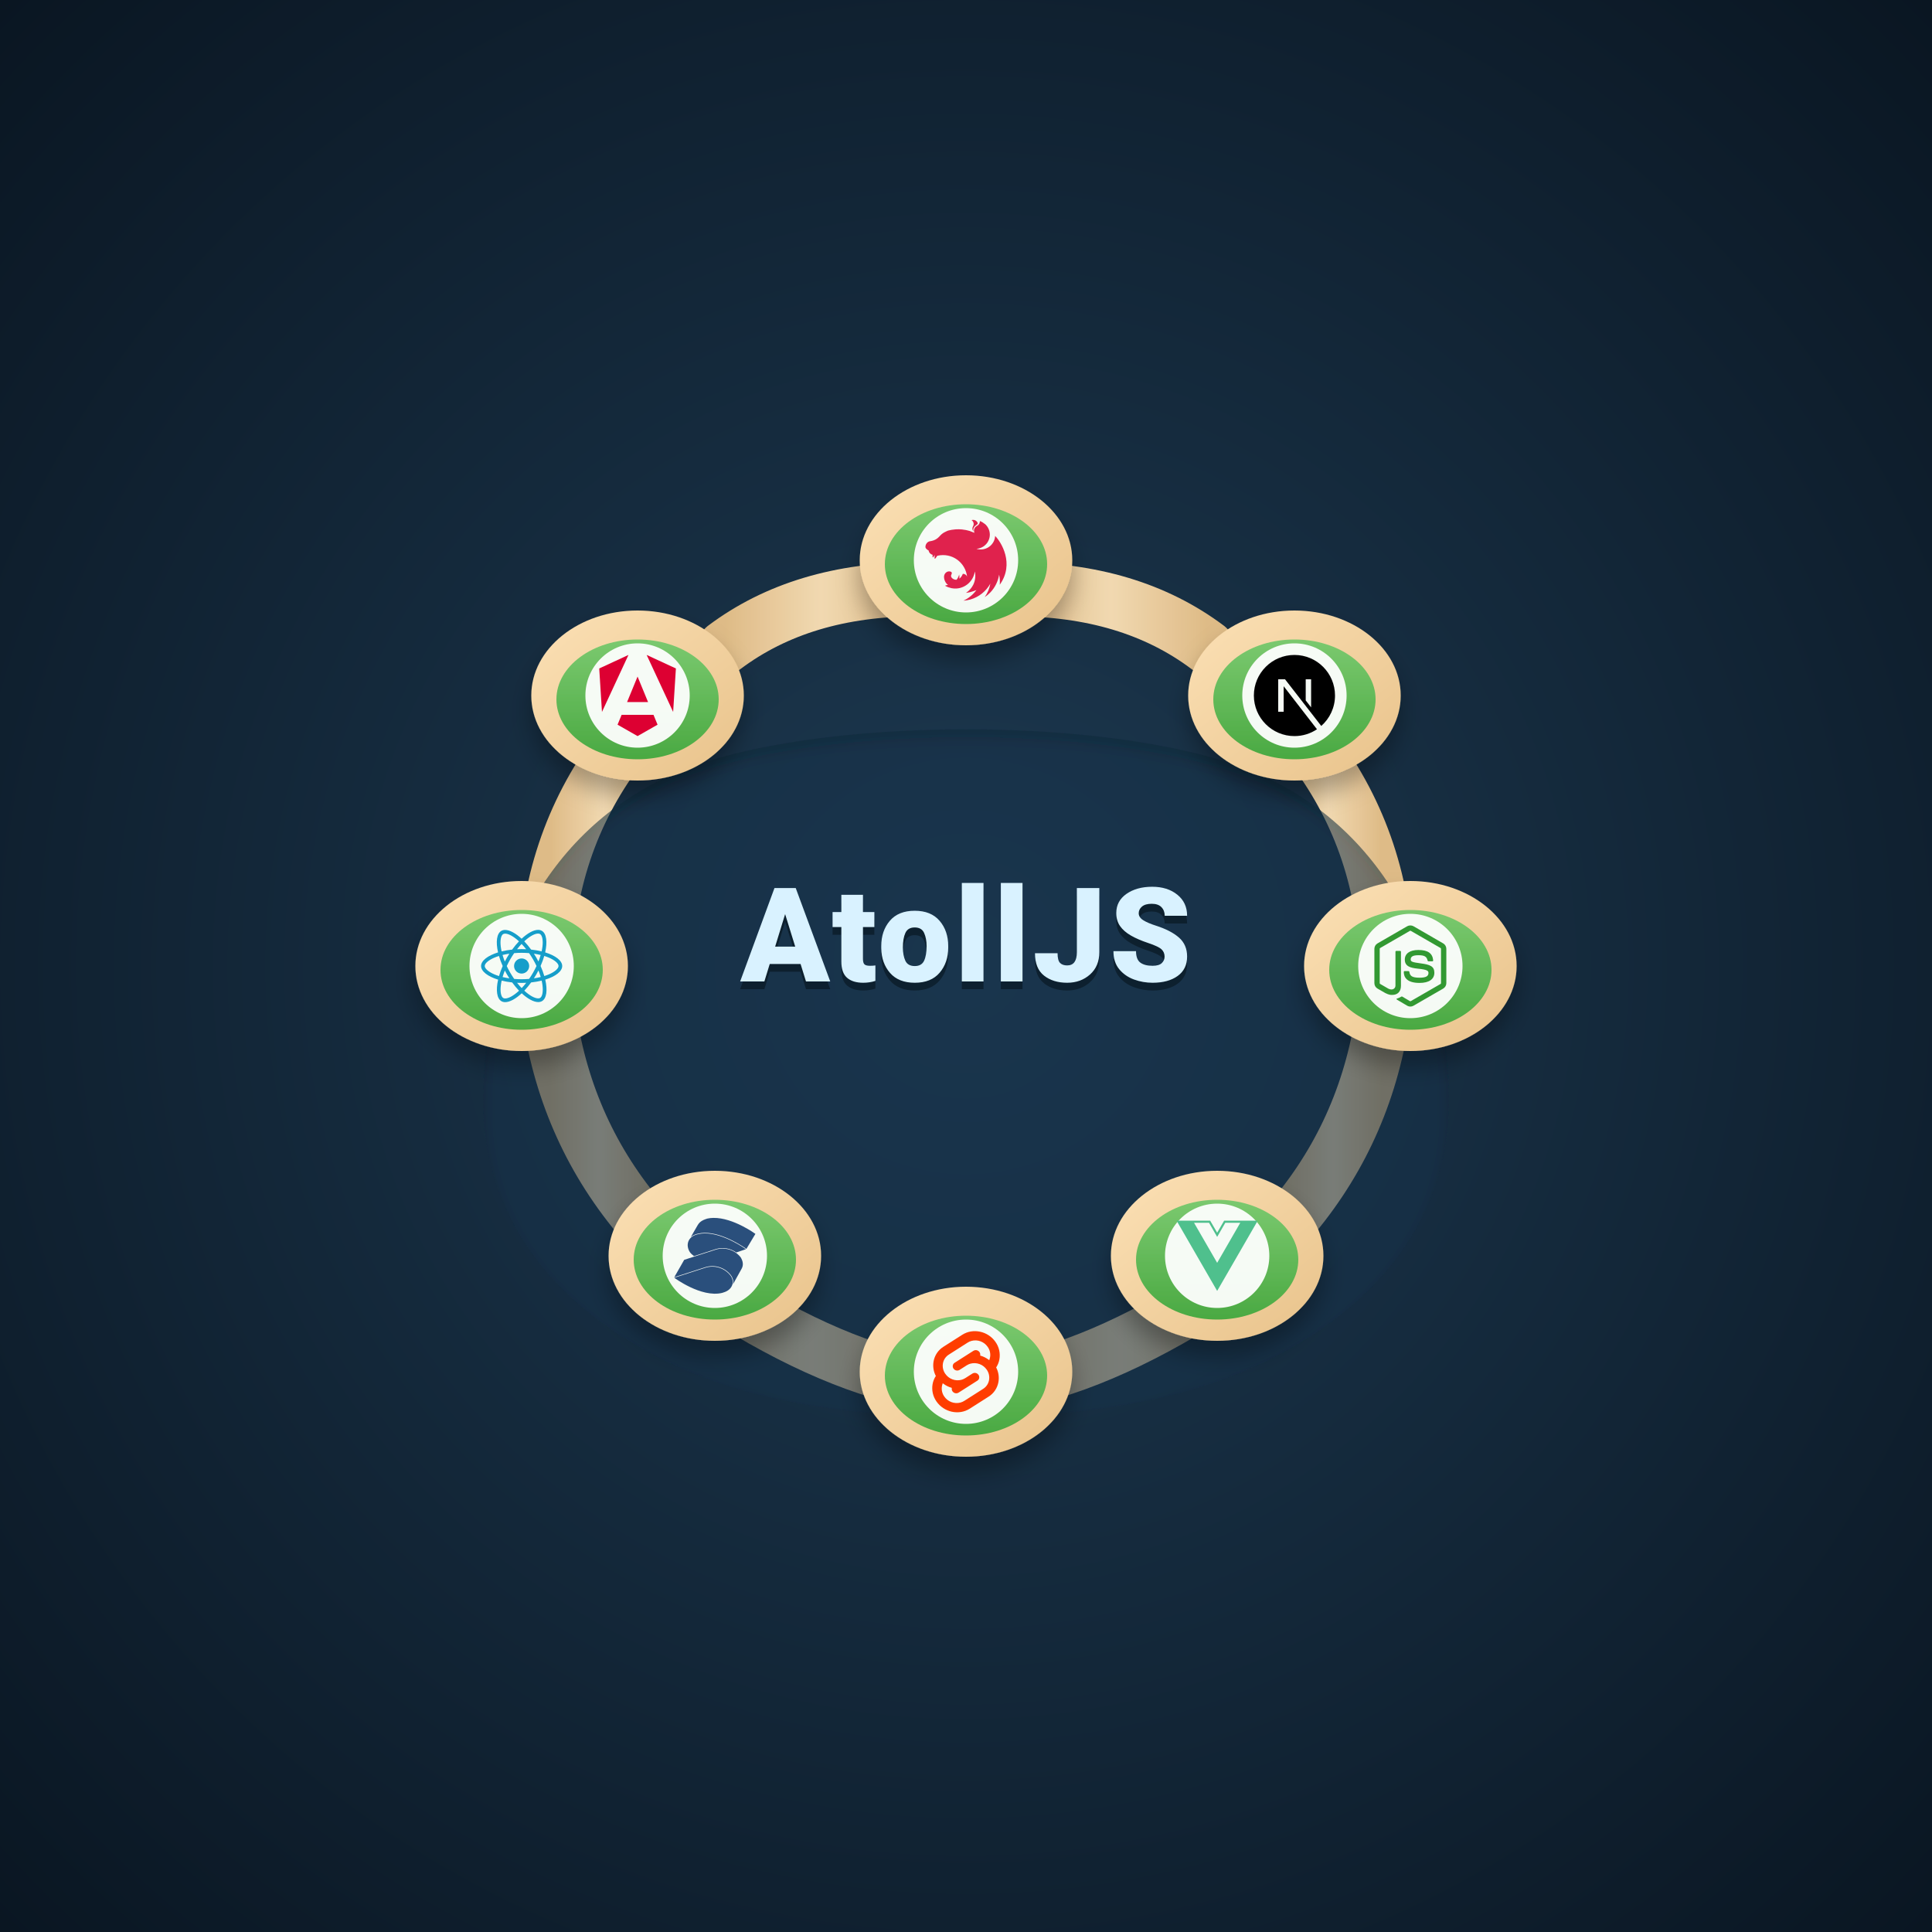
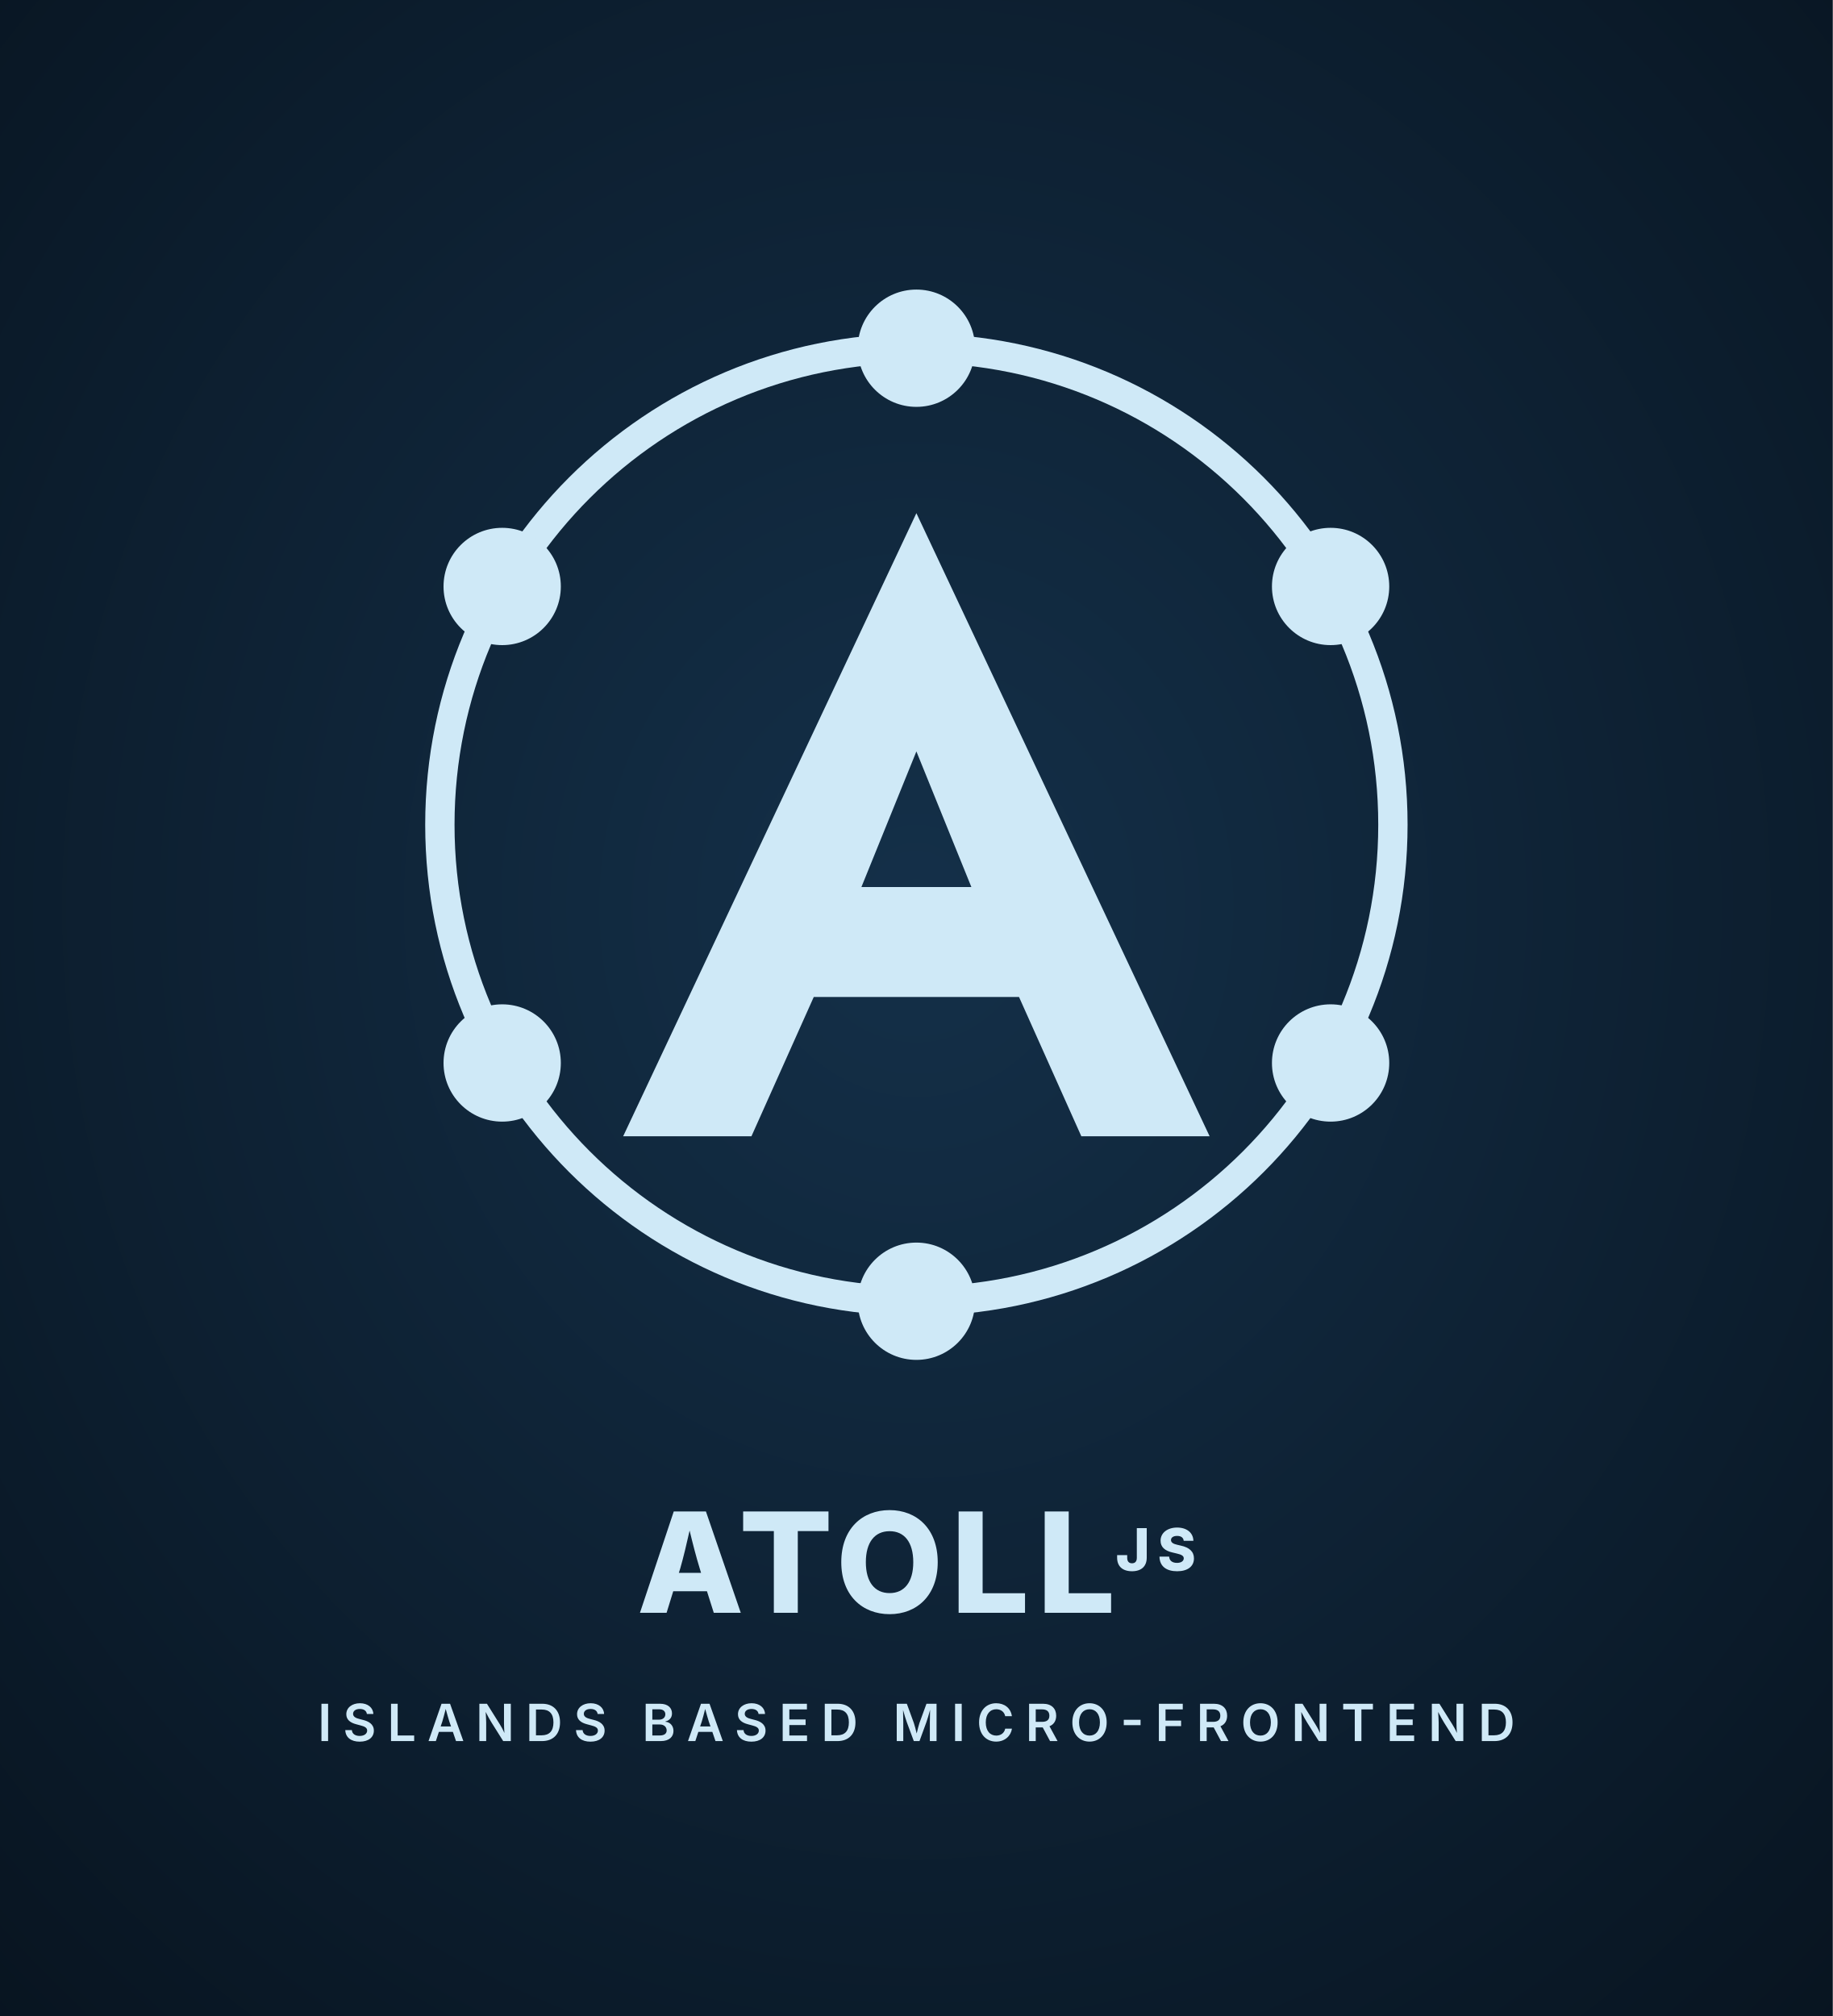
- <svg xmlns="http://www.w3.org/2000/svg" viewBox="0 0 1000 1000">
+ <svg xmlns="http://www.w3.org/2000/svg" viewBox="0 0 500 550">
  <defs>
-     <radialGradient id="oceanBg" cx="50%" cy="50%" r="70%" fx="50%" fy="50%">
-       <stop offset="0%" stop-color="#1d3a52" />
-       <stop offset="100%" stop-color="#0a1622" />
+     <radialGradient id="bg" cx="50%" cy="45%" r="75%">
+       <stop offset="0%" stop-color="#143049" />
+       <stop offset="100%" stop-color="#081420" />
    </radialGradient>
-     <linearGradient id="sandGrad" x1="0%" y1="0%" x2="100%" y2="100%">
-       <stop offset="0%" stop-color="#fce1b6" />
-       <stop offset="100%" stop-color="#e8c28a" />
-     </linearGradient>
-     <linearGradient id="grassGrad" x1="0%" y1="0%" x2="0%" y2="100%">
-       <stop offset="0%" stop-color="#7bc96f" />
-       <stop offset="100%" stop-color="#4aa942" />
-     </linearGradient>
-     <linearGradient id="bridgeGrad" x1="0%" y1="0%" x2="100%" y2="0%">
-       <stop offset="0%" stop-color="#e8c28a" />
-       <stop offset="50%" stop-color="#fce1b6" />
-       <stop offset="100%" stop-color="#e8c28a" />
-     </linearGradient>
-     <filter id="shadow" x="-20%" y="-20%" width="140%" height="140%">
-       <feDropShadow dx="0" dy="8" stdDeviation="6" flood-color="#020a12" flood-opacity="0.3" />
-     </filter>
-     <filter id="innerShadow" x="-10%" y="-10%" width="120%" height="120%">
-       <feOffset dx="0" dy="4" />
-       <feGaussianBlur stdDeviation="4" result="offset-blur" />
-       <feComposite operator="out" in="SourceGraphic" in2="offset-blur" result="inverse" />
-       <feFlood flood-color="#050d18" flood-opacity="0.5" result="color" />
-       <feComposite operator="in" in="color" in2="inverse" result="shadow" />
-       <feComposite operator="over" in="shadow" in2="SourceGraphic" />
-     </filter>
  </defs>
-   <rect width="1000" height="1000" fill="url(#oceanBg)" />
-   <g transform="translate(0, 150)">
-     <g fill="none" stroke="url(#bridgeGrad)" stroke-width="28" stroke-linecap="round" opacity="0.95">
-       <path d="M 525 155 Q 585 155 625 185" />
-       <path d="M 660 215 Q 705 260 715 320" />
-       <path d="M 715 380 Q 705 440 665 485" />
-       <path d="M 635 515 Q 575 555 525 565" />
-       <path d="M 475 565 Q 425 555 365 515" />
-       <path d="M 335 485 Q 295 440 285 380" />
-       <path d="M 285 320 Q 295 260 340 215" />
-       <path d="M 375 185 Q 415 155 475 155" />
-     </g>
-     <path d="M 350 250 C 420 220, 580 220, 650 250 C 720 280, 750 350, 750 420 C 750 490, 700 540, 630 565 C 560 590, 440 590, 370 565 C 300 540, 250 490, 250 420 C 250 350, 280 280, 350 250 Z" fill="#14304a" opacity="0.55" filter="url(#innerShadow)" />
-     <g filter="url(#shadow)">
-       <g transform="translate(500.0, 140.0)">
-         <ellipse cx="0" cy="0" rx="55" ry="44" fill="url(#sandGrad)" />
-         <ellipse cx="0" cy="2" rx="42" ry="31" fill="url(#grassGrad)" />
-         <circle r="27" fill="#ffffff" opacity="0.94" />
-         <g transform="translate(-21.0, -21.0) scale(1.75)">
-           <path d="M14.131.047c-.173 0-.334.037-.483.087.316.21.49.49.576.806.007.043.019.074.025.117a.681.681 0 0 1 .013.112c.024.545-.143.614-.26.936-.18.415-.13.861.086 1.22a.74.74 0 0 0 .074.137c-.235-1.568 1.073-1.803 1.314-2.293.019-.428-.334-.713-.613-.911a1.37 1.37 0 0 0-.732-.21zM16.102.4c-.024.143-.006.106-.012.18-.006.05-.006.112-.012.161-.013.05-.025.1-.044.149-.012.05-.03.1-.05.149l-.067.142c-.02.025-.031.05-.05.075l-.037.055a2.152 2.152 0 0 1-.093.124c-.037.038-.068.081-.112.112v.006c-.037.031-.074.068-.118.1-.13.099-.278.173-.415.266-.043.03-.087.056-.124.093a.906.906 0 0 0-.118.099c-.043.037-.074.074-.111.118-.031.037-.068.08-.093.124a1.582 1.582 0 0 0-.087.13c-.025.05-.043.093-.068.142-.019.05-.037.093-.05.143a2.007 2.007 0 0 0-.043.155c-.006.025-.006.056-.012.08-.007.025-.007.05-.013.075 0 .05-.006.105-.006.155 0 .037 0 .074.006.111 0 .05.006.1.019.155.006.05.018.1.03.15.02.049.032.098.05.148.013.03.031.062.044.087l-1.426-.552c-.241-.068-.477-.13-.719-.186l-.39-.093c-.372-.074-.75-.13-1.128-.167-.013 0-.019-.006-.031-.006A11.082 11.082 0 0 0 8.9 2.855c-.378.025-.756.074-1.134.136a12.45 12.45 0 0 0-.837.174l-.279.074c-.092.037-.18.08-.266.118l-.205.093c-.012.006-.024.006-.03.012-.063.031-.118.056-.174.087a2.738 2.738 0 0 0-.236.118c-.043.018-.086.043-.124.062a.559.559 0 0 1-.055.03c-.056.032-.112.063-.162.094a1.56 1.56 0 0 0-.148.093c-.044.03-.087.055-.124.086-.006.007-.013.007-.019.013-.037.025-.08.056-.118.087l-.012.012-.093.074c-.012.007-.025.019-.037.025-.031.025-.062.056-.093.08-.006.013-.019.02-.025.025-.037.038-.074.069-.111.106-.007 0-.007.006-.013.012a1.742 1.742 0 0 0-.111.106c-.007.006-.007.012-.013.012a1.454 1.454 0 0 0-.093.1c-.012.012-.03.024-.043.036a1.374 1.374 0 0 1-.106.112c-.006.012-.018.019-.024.03-.05.05-.093.1-.143.15l-.018.018c-.1.106-.205.211-.317.304-.111.1-.229.192-.347.273a3.777 3.777 0 0 1-.762.421c-.13.056-.267.106-.403.149-.26.056-.527.161-.756.18-.05 0-.105.012-.155.018l-.155.037-.149.056c-.05.019-.099.044-.148.068-.044.031-.093.056-.137.087a1.011 1.011 0 0 0-.124.106c-.043.03-.087.074-.124.111-.037.043-.074.08-.105.124-.031.05-.068.093-.093.143a1.092 1.092 0 0 0-.087.142c-.025.056-.05.106-.068.161-.019.05-.037.106-.056.161-.012.05-.025.1-.03.15 0 .005-.007.012-.007.018-.012.056-.012.13-.019.167C.006 7.95 0 7.986 0 8.03a.657.657 0 0 0 .074.31v.006c.019.037.044.075.069.112.024.037.05.074.08.111.031.031.068.069.106.1a.906.906 0 0 0 .117.099c.149.13.186.173.378.272.031.019.062.031.1.05.006 0 .012.006.018.006 0 .013 0 .019.006.031a1.272 1.272 0 0 0 .08.298c.02.037.032.074.05.111.007.013.013.025.02.031.024.05.049.093.073.137l.093.13c.031.037.069.08.106.118.037.037.074.068.118.105 0 0 .006.006.012.006.037.031.074.062.112.087a.986.986 0 0 0 .136.08c.043.025.093.05.142.069a.73.73 0 0 0 .124.043c.007.006.013.006.025.012.025.007.056.013.08.019-.018.335-.024.65.026.762.055.124.328-.254.6-.688-.036.428-.061.93 0 1.079.069.155.44-.329.763-.862 4.395-1.016 8.405 2.02 8.826 6.31-.08-.67-.905-1.041-1.283-.948-.186.458-.502 1.047-1.01 1.413.043-.41.025-.83-.062-1.24a4.009 4.009 0 0 1-.769 1.562c-.588.043-1.177-.242-1.487-.67-.025-.018-.031-.055-.05-.08-.018-.043-.037-.087-.05-.13a.515.515 0 0 1-.037-.13c-.006-.044-.006-.087-.006-.137v-.093a.992.992 0 0 1 .031-.13c.013-.043.025-.086.044-.13.024-.043.043-.087.074-.13.105-.298.105-.54-.087-.682a.706.706 0 0 0-.118-.062c-.024-.006-.055-.018-.08-.025l-.05-.018a.847.847 0 0 0-.13-.031.472.472 0 0 0-.13-.019 1.01 1.01 0 0 0-.136-.012c-.031 0-.062.006-.093.006a.484.484 0 0 0-.137.019c-.043.006-.086.012-.13.024a1.068 1.068 0 0 0-.13.044c-.043.018-.08.037-.124.056-.037.018-.074.043-.118.062-1.444.942-.582 3.148.403 3.787-.372.068-.75.148-.855.229l-.013.012c.267.161.546.298.837.416.397.13.818.247 1.004.297v.006a5.996 5.996 0 0 0 1.562.112c2.746-.192 4.996-2.281 5.405-5.033l.037.161c.019.112.043.23.056.347v.006c.012.056.018.112.025.162v.024c.006.056.012.112.012.162.006.068.012.136.012.204v.1c0 .03.007.067.007.098 0 .038-.007.075-.007.112v.087c0 .043-.006.08-.006.124 0 .025 0 .05-.006.08 0 .044-.006.087-.006.137-.006.018-.006.037-.006.055l-.02.143c0 .019 0 .037-.005.056-.007.062-.019.118-.025.18v.012l-.037.174v.018l-.037.167c0 .007-.007.02-.007.025a1.663 1.663 0 0 1-.043.168v.018c-.019.062-.037.118-.05.174-.006.006-.006.012-.006.012l-.056.186c-.024.062-.043.118-.068.18-.025.062-.043.124-.068.18-.025.062-.05.117-.074.18h-.007c-.024.055-.05.117-.08.173a.302.302 0 0 1-.019.043c-.006.006-.006.013-.012.019a5.867 5.867 0 0 1-1.742 2.082c-.05.031-.099.069-.149.106-.012.012-.03.018-.043.03a2.603 2.603 0 0 1-.136.094l.018.037h.007l.26-.037h.006c.161-.025.322-.056.483-.087.044-.006.093-.019.137-.031l.087-.019c.043-.006.086-.018.13-.024.037-.013.074-.02.111-.031.62-.15 1.221-.354 1.798-.595a9.926 9.926 0 0 1-3.85 3.142c.714-.05 1.426-.167 2.114-.366a9.903 9.903 0 0 0 5.857-4.68 9.893 9.893 0 0 1-1.667 3.986 9.758 9.758 0 0 0 1.655-1.376 9.824 9.824 0 0 0 2.61-5.268c.21.98.272 1.99.18 2.987 4.474-6.241.371-12.712-1.346-14.416-.006-.013-.012-.019-.012-.031-.006.006-.006.006-.006.012 0-.006 0-.006-.007-.012 0 .074-.006.148-.012.223a8.34 8.34 0 0 1-.062.415c-.03.136-.068.273-.105.41-.044.13-.093.266-.15.396a5.322 5.322 0 0 1-.185.378 4.735 4.735 0 0 1-.477.688c-.093.111-.192.21-.292.31a3.994 3.994 0 0 1-.18.155l-.142.124a3.459 3.459 0 0 1-.347.241 4.295 4.295 0 0 1-.366.211c-.13.062-.26.118-.39.174a4.364 4.364 0 0 1-.818.223c-.143.025-.285.037-.422.05a4.914 4.914 0 0 1-.297.012 4.66 4.66 0 0 1-.422-.025 3.137 3.137 0 0 1-.421-.062 3.136 3.136 0 0 1-.415-.105h-.007c.137-.013.273-.025.41-.05a4.493 4.493 0 0 0 .818-.223c.136-.05.266-.112.39-.174.13-.062.248-.13.372-.204.118-.08.235-.161.347-.248.112-.087.217-.18.316-.279.105-.093.198-.198.291-.304.093-.111.18-.223.26-.334.013-.019.026-.044.038-.062.062-.1.124-.199.18-.298a4.272 4.272 0 0 0 .334-.775c.044-.13.075-.266.106-.403.025-.142.05-.278.062-.415.012-.142.025-.285.025-.421 0-.1-.007-.199-.013-.298a6.726 6.726 0 0 0-.05-.415 4.493 4.493 0 0 0-.092-.415c-.044-.13-.087-.267-.137-.397-.05-.13-.111-.26-.173-.384-.069-.124-.137-.248-.211-.366a6.843 6.843 0 0 0-.248-.34c-.093-.106-.186-.212-.285-.317a3.878 3.878 0 0 0-.161-.155c-.28-.217-.57-.421-.862-.607a1.154 1.154 0 0 0-.124-.062 2.415 2.415 0 0 0-.589-.26Z" fill="#e0234e" />
-         </g>
-       </g>
-       <g transform="translate(670.0, 210.0)">
-         <ellipse cx="0" cy="0" rx="55" ry="44" fill="url(#sandGrad)" />
-         <ellipse cx="0" cy="2" rx="42" ry="31" fill="url(#grassGrad)" />
-         <circle r="27" fill="#ffffff" opacity="0.94" />
-         <g transform="translate(-21.0, -21.0) scale(1.75)">
-           <path d="M18.665 21.978C16.758 23.255 14.465 24 12 24 5.377 24 0 18.623 0 12S5.377 0 12 0s12 5.377 12 12c0 3.583-1.574 6.801-4.067 9.001L9.219 7.2H7.2v9.596h1.615V9.251l9.85 12.727Zm-3.332-8.533 1.6 2.061V7.2h-1.6v6.245Z" fill="#000000" />
-         </g>
-       </g>
-       <g transform="translate(730.0, 350.0)">
-         <ellipse cx="0" cy="0" rx="55" ry="44" fill="url(#sandGrad)" />
-         <ellipse cx="0" cy="2" rx="42" ry="31" fill="url(#grassGrad)" />
-         <circle r="27" fill="#ffffff" opacity="0.94" />
-         <g transform="translate(-21.0, -21.0) scale(1.75)">
-           <path d="M11.998,24c-0.321,0-0.641-0.084-0.922-0.247l-2.936-1.737c-0.438-0.245-0.224-0.332-0.08-0.383 c0.585-0.203,0.703-0.25,1.328-0.604c0.065-0.037,0.151-0.023,0.218,0.017l2.256,1.339c0.082,0.045,0.197,0.045,0.272,0l8.795-5.076 c0.082-0.047,0.134-0.141,0.134-0.238V6.921c0-0.099-0.053-0.192-0.137-0.242l-8.791-5.072c-0.081-0.047-0.189-0.047-0.271,0 L3.075,6.68C2.99,6.729,2.936,6.825,2.936,6.921v10.15c0,0.097,0.054,0.189,0.139,0.235l2.409,1.392 c1.307,0.654,2.108-0.116,2.108-0.89V7.787c0-0.142,0.114-0.253,0.256-0.253h1.115c0.139,0,0.255,0.112,0.255,0.253v10.021 c0,1.745-0.95,2.745-2.604,2.745c-0.508,0-0.909,0-2.026-0.551L2.28,18.675c-0.57-0.329-0.922-0.945-0.922-1.604V6.921 c0-0.659,0.353-1.275,0.922-1.603l8.795-5.082c0.557-0.315,1.296-0.315,1.848,0l8.794,5.082c0.57,0.329,0.924,0.944,0.924,1.603 v10.15c0,0.659-0.354,1.273-0.924,1.604l-8.794,5.078C12.643,23.916,12.324,24,11.998,24z M19.099,13.993 c0-1.9-1.284-2.406-3.987-2.763c-2.731-0.361-3.009-0.548-3.009-1.187c0-0.528,0.235-1.233,2.258-1.233 c1.807,0,2.473,0.389,2.747,1.607c0.024,0.115,0.129,0.199,0.247,0.199h1.141c0.071,0,0.138-0.031,0.186-0.081 c0.048-0.054,0.074-0.123,0.067-0.196c-0.177-2.098-1.571-3.076-4.388-3.076c-2.508,0-4.004,1.058-4.004,2.833 c0,1.925,1.488,2.457,3.895,2.695c2.88,0.282,3.103,0.703,3.103,1.269c0,0.983-0.789,1.402-2.642,1.402 c-2.327,0-2.839-0.584-3.011-1.742c-0.02-0.124-0.126-0.215-0.253-0.215h-1.137c-0.141,0-0.254,0.112-0.254,0.253 c0,1.482,0.806,3.248,4.655,3.248C17.501,17.007,19.099,15.91,19.099,13.993z" fill="#339933" />
-         </g>
-       </g>
-       <g transform="translate(630.0, 500.0)">
-         <ellipse cx="0" cy="0" rx="55" ry="44" fill="url(#sandGrad)" />
-         <ellipse cx="0" cy="2" rx="42" ry="31" fill="url(#grassGrad)" />
-         <circle r="27" fill="#ffffff" opacity="0.94" />
-         <g transform="translate(-21.0, -21.0) scale(1.75)">
-           <path d="M24,1.61H14.06L12,5.16,9.94,1.61H0L12,22.39ZM12,14.08,5.16,2.23H9.59L12,6.41l2.41-4.18h4.43Z" fill="#4fc08d" />
-         </g>
-       </g>
-       <g transform="translate(500.0, 560.0)">
-         <ellipse cx="0" cy="0" rx="55" ry="44" fill="url(#sandGrad)" />
-         <ellipse cx="0" cy="2" rx="42" ry="31" fill="url(#grassGrad)" />
-         <circle r="27" fill="#ffffff" opacity="0.94" />
-         <g transform="translate(-21.0, -21.0) scale(1.75)">
-           <path d="M10.354 21.125a4.44 4.44 0 0 1-4.765-1.767 4.109 4.109 0 0 1-.703-3.107 3.898 3.898 0 0 1 .134-.522l.105-.321.287.21a7.21 7.21 0 0 0 2.186 1.092l.208.063-.02.208a1.253 1.253 0 0 0 .226.83 1.337 1.337 0 0 0 1.435.533 1.231 1.231 0 0 0 .343-.15l5.59-3.562a1.164 1.164 0 0 0 .524-.778 1.242 1.242 0 0 0-.211-.937 1.338 1.338 0 0 0-1.435-.533 1.23 1.23 0 0 0-.343.15l-2.133 1.36a4.078 4.078 0 0 1-1.135.499 4.44 4.44 0 0 1-4.765-1.766 4.108 4.108 0 0 1-.702-3.108 3.855 3.855 0 0 1 1.742-2.582l5.589-3.563a4.072 4.072 0 0 1 1.135-.499 4.44 4.44 0 0 1 4.765 1.767 4.109 4.109 0 0 1 .703 3.107 3.943 3.943 0 0 1-.134.522l-.105.321-.286-.21a7.204 7.204 0 0 0-2.187-1.093l-.208-.063.02-.207a1.255 1.255 0 0 0-.226-.831 1.337 1.337 0 0 0-1.435-.532 1.231 1.231 0 0 0-.343.15L8.62 9.368a1.162 1.162 0 0 0-.524.778 1.24 1.24 0 0 0 .211.937 1.338 1.338 0 0 0 1.435.533 1.235 1.235 0 0 0 .344-.151l2.132-1.36a4.067 4.067 0 0 1 1.135-.498 4.44 4.44 0 0 1 4.765 1.766 4.108 4.108 0 0 1 .702 3.108 3.857 3.857 0 0 1-1.742 2.583l-5.589 3.562a4.072 4.072 0 0 1-1.135.499m10.358-17.95C18.484-.015 14.082-.96 10.9 1.068L5.31 4.63a6.412 6.412 0 0 0-2.896 4.295 6.753 6.753 0 0 0 .666 4.336 6.43 6.43 0 0 0-.96 2.396 6.833 6.833 0 0 0 1.168 5.167c2.229 3.19 6.63 4.135 9.812 2.108l5.59-3.562a6.41 6.41 0 0 0 2.896-4.295 6.756 6.756 0 0 0-.665-4.336 6.429 6.429 0 0 0 .958-2.396 6.831 6.831 0 0 0-1.167-5.168Z" fill="#ff3e00" />
-         </g>
-       </g>
-       <g transform="translate(370.0, 500.0)">
-         <ellipse cx="0" cy="0" rx="55" ry="44" fill="url(#sandGrad)" />
-         <ellipse cx="0" cy="2" rx="42" ry="31" fill="url(#grassGrad)" />
-         <circle r="27" fill="#ffffff" opacity="0.94" />
-         <g transform="translate(-21.0, -21.0) scale(1.75)">
-           <path d="M11.558.788A9.082 9.082 0 0 0 9.776.99l-.453.15c-.906.303-1.656.755-2.1 1.348l-.301.452-2.035 3.528c.426-.387.974-.698 1.643-.894h.001l.613-.154h.001a8.82 8.82 0 0 1 1.777-.206c2.916-.053 6.033 1.148 8.423 2.36 2.317 1.175 3.888 2.32 3.987 2.39L24 5.518c-.082-.06-1.66-1.21-3.991-2.386-2.393-1.206-5.521-2.396-8.45-2.343zM8.924 5.366a8.634 8.634 0 0 0-1.745.203l-.606.151c-1.278.376-2.095 1.16-2.43 2.108-.334.948-.188 2.065.487 3.116.33.43.747.813 1.216 1.147L12.328 10h.001a6.943 6.943 0 0 1 6.013 1.013l2.844-.963c-.17-.124-1.663-1.2-3.91-2.34-2.379-1.206-5.479-2.396-8.352-2.344zm5.435 4.497a6.791 6.791 0 0 0-1.984.283L2.94 13.189 0 18.334l9.276-2.992a6.945 6.945 0 0 1 7.408 2.314v.001c.695.903.89 1.906.66 2.808l2.572-4.63c.595-1.041.45-2.225-.302-3.429a6.792 6.792 0 0 0-5.255-2.543zm-3.031 5.341a6.787 6.787 0 0 0-2.006.283L.008 18.492c.175.131 2.02 1.498 4.687 2.768 2.797 1.332 6.37 2.467 9.468 1.712l.454-.152h.002c1.278-.376 2.134-1.162 2.487-2.09.353-.93.207-2.004-.541-2.978a6.791 6.791 0 0 0-5.237-2.548z" fill="#2c4f7c" />
-         </g>
-       </g>
-       <g transform="translate(270.0, 350.0)">
-         <ellipse cx="0" cy="0" rx="55" ry="44" fill="url(#sandGrad)" />
-         <ellipse cx="0" cy="2" rx="42" ry="31" fill="url(#grassGrad)" />
-         <circle r="27" fill="#ffffff" opacity="0.94" />
-         <g transform="translate(-21.0, -21.0) scale(1.75)">
-           <path d="M14.23 12.004a2.236 2.236 0 0 1-2.235 2.236 2.236 2.236 0 0 1-2.236-2.236 2.236 2.236 0 0 1 2.235-2.236 2.236 2.236 0 0 1 2.236 2.236zm2.648-10.69c-1.346 0-3.107.96-4.888 2.622-1.78-1.653-3.542-2.602-4.887-2.602-.41 0-.783.093-1.106.278-1.375.793-1.683 3.264-.973 6.365C1.98 8.917 0 10.42 0 12.004c0 1.59 1.99 3.097 5.043 4.03-.704 3.113-.39 5.588.988 6.38.32.187.69.275 1.102.275 1.345 0 3.107-.96 4.888-2.624 1.78 1.654 3.542 2.603 4.887 2.603.41 0 .783-.09 1.106-.275 1.374-.792 1.683-3.263.973-6.365C22.02 15.096 24 13.59 24 12.004c0-1.59-1.99-3.097-5.043-4.032.704-3.11.39-5.587-.988-6.38-.318-.184-.688-.277-1.092-.278zm-.005 1.09v.006c.225 0 .406.044.558.127.666.382.955 1.835.73 3.704-.054.46-.142.945-.25 1.44-.96-.236-2.006-.417-3.107-.534-.66-.905-1.345-1.727-2.035-2.447 1.592-1.48 3.087-2.292 4.105-2.295zm-9.77.02c1.012 0 2.514.808 4.11 2.28-.686.72-1.37 1.537-2.02 2.442-1.107.117-2.154.298-3.113.538-.112-.49-.195-.964-.254-1.42-.23-1.868.054-3.32.714-3.707.19-.09.4-.127.563-.132zm4.882 3.05c.455.468.91.992 1.36 1.564-.44-.02-.89-.034-1.345-.034-.46 0-.915.01-1.36.034.44-.572.895-1.096 1.345-1.565zM12 8.1c.74 0 1.477.034 2.202.093.406.582.802 1.203 1.183 1.86.372.64.71 1.29 1.018 1.946-.308.655-.646 1.31-1.013 1.95-.38.66-.773 1.288-1.18 1.87-.728.063-1.466.098-2.21.098-.74 0-1.477-.035-2.202-.093-.406-.582-.802-1.204-1.183-1.86-.372-.64-.71-1.29-1.018-1.946.303-.657.646-1.313 1.013-1.954.38-.66.773-1.286 1.18-1.868.728-.064 1.466-.098 2.21-.098zm-3.635.254c-.24.377-.48.763-.704 1.16-.225.39-.435.782-.635 1.174-.265-.656-.49-1.31-.676-1.947.64-.15 1.315-.283 2.015-.386zm7.26 0c.695.103 1.365.23 2.006.387-.18.632-.405 1.282-.66 1.933-.2-.39-.41-.783-.64-1.174-.225-.392-.465-.774-.705-1.146zm3.063.675c.484.15.944.317 1.375.498 1.732.74 2.852 1.708 2.852 2.476-.005.768-1.125 1.74-2.857 2.475-.42.18-.88.342-1.355.493-.28-.958-.646-1.956-1.1-2.98.45-1.017.81-2.01 1.085-2.964zm-13.395.004c.278.96.645 1.957 1.1 2.98-.45 1.017-.812 2.01-1.086 2.964-.484-.15-.944-.318-1.37-.5-1.732-.737-2.852-1.706-2.852-2.474 0-.768 1.12-1.742 2.852-2.476.42-.18.88-.342 1.356-.494zm11.678 4.28c.265.657.49 1.312.676 1.948-.64.157-1.316.29-2.016.39.24-.375.48-.762.705-1.158.225-.39.435-.788.636-1.18zm-9.945.02c.2.392.41.783.64 1.175.23.39.465.772.705 1.143-.695-.102-1.365-.23-2.006-.386.18-.63.406-1.282.66-1.933zM17.92 16.32c.112.493.2.968.254 1.423.23 1.868-.054 3.32-.714 3.708-.147.09-.338.128-.563.128-1.012 0-2.514-.807-4.11-2.28.686-.72 1.37-1.536 2.02-2.44 1.107-.118 2.154-.3 3.113-.54zm-11.83.01c.96.234 2.006.415 3.107.532.66.905 1.345 1.727 2.035 2.446-1.595 1.483-3.092 2.295-4.11 2.295-.22-.005-.406-.05-.553-.132-.666-.38-.955-1.834-.73-3.703.054-.46.142-.944.25-1.438zm4.56.64c.44.02.89.034 1.345.034.46 0 .915-.01 1.36-.034-.44.572-.895 1.095-1.345 1.565-.455-.47-.91-.993-1.36-1.565z" fill="#149eca" />
-         </g>
-       </g>
-       <g transform="translate(330.0, 210.0)">
-         <ellipse cx="0" cy="0" rx="55" ry="44" fill="url(#sandGrad)" />
-         <ellipse cx="0" cy="2" rx="42" ry="31" fill="url(#grassGrad)" />
-         <circle r="27" fill="#ffffff" opacity="0.94" />
-         <g transform="translate(-21.0, -21.0) scale(1.75)">
-           <path d="M16.712 17.711H7.288l-1.204 2.916L12 24l5.916-3.373-1.204-2.916ZM14.692 0l7.832 16.855.814-12.856L14.692 0ZM9.308 0 .662 3.999l.814 12.856L9.308 0Zm-.405 13.93h6.198L12 6.396 8.903 13.93Z" fill="#dd0031" />
-         </g>
-       </g>
-     </g>
-     <g transform="translate(500, 358)" text-anchor="middle">
-       <text x="0" y="4" font-family="system-ui, -apple-system, 'Segoe UI', Roboto, Helvetica, Arial, sans-serif" font-weight="800" font-size="68" letter-spacing="1.5" fill="#041018" opacity="0.55">AtollJS</text>
-       <text x="0" y="0" font-family="system-ui, -apple-system, 'Segoe UI', Roboto, Helvetica, Arial, sans-serif" font-weight="800" font-size="68" letter-spacing="1.5" fill="#d9f2ff">AtollJS</text>
-     </g>
-   </g>
+   <rect width="500" height="550" fill="url(#bg)" />
+   <path d="M 250 140 L 170 310 H 205 L 222 272 H 278 L 295 310 H 330 Z M 235 242 L 250 205 L 265 242 Z" fill="#cfe9f7" />
+   <circle cx="250" cy="225" r="130" fill="none" stroke="#cfe9f7" stroke-width="8" />
+   <circle cx="250" cy="95" r="16" fill="#cfe9f7" />
+   <circle cx="363" cy="160" r="16" fill="#cfe9f7" />
+   <circle cx="363" cy="290" r="16" fill="#cfe9f7" />
+   <circle cx="250" cy="355" r="16" fill="#cfe9f7" />
+   <circle cx="137" cy="290" r="16" fill="#cfe9f7" />
+   <circle cx="137" cy="160" r="16" fill="#cfe9f7" />
+   <text x="250" y="440" font-family="system-ui, -apple-system, sans-serif" font-weight="800" font-size="38" fill="#cfe9f7" text-anchor="middle" letter-spacing="2">ATOLL<tspan dy="-0.72em" font-size="0.42em">JS</tspan>
+   </text>
+   <text x="250" y="475" font-family="system-ui, -apple-system, sans-serif" font-weight="600" font-size="14" fill="#cfe9f7" text-anchor="middle" letter-spacing="3">ISLANDS BASED MICRO-FRONTEND</text>
</svg>
